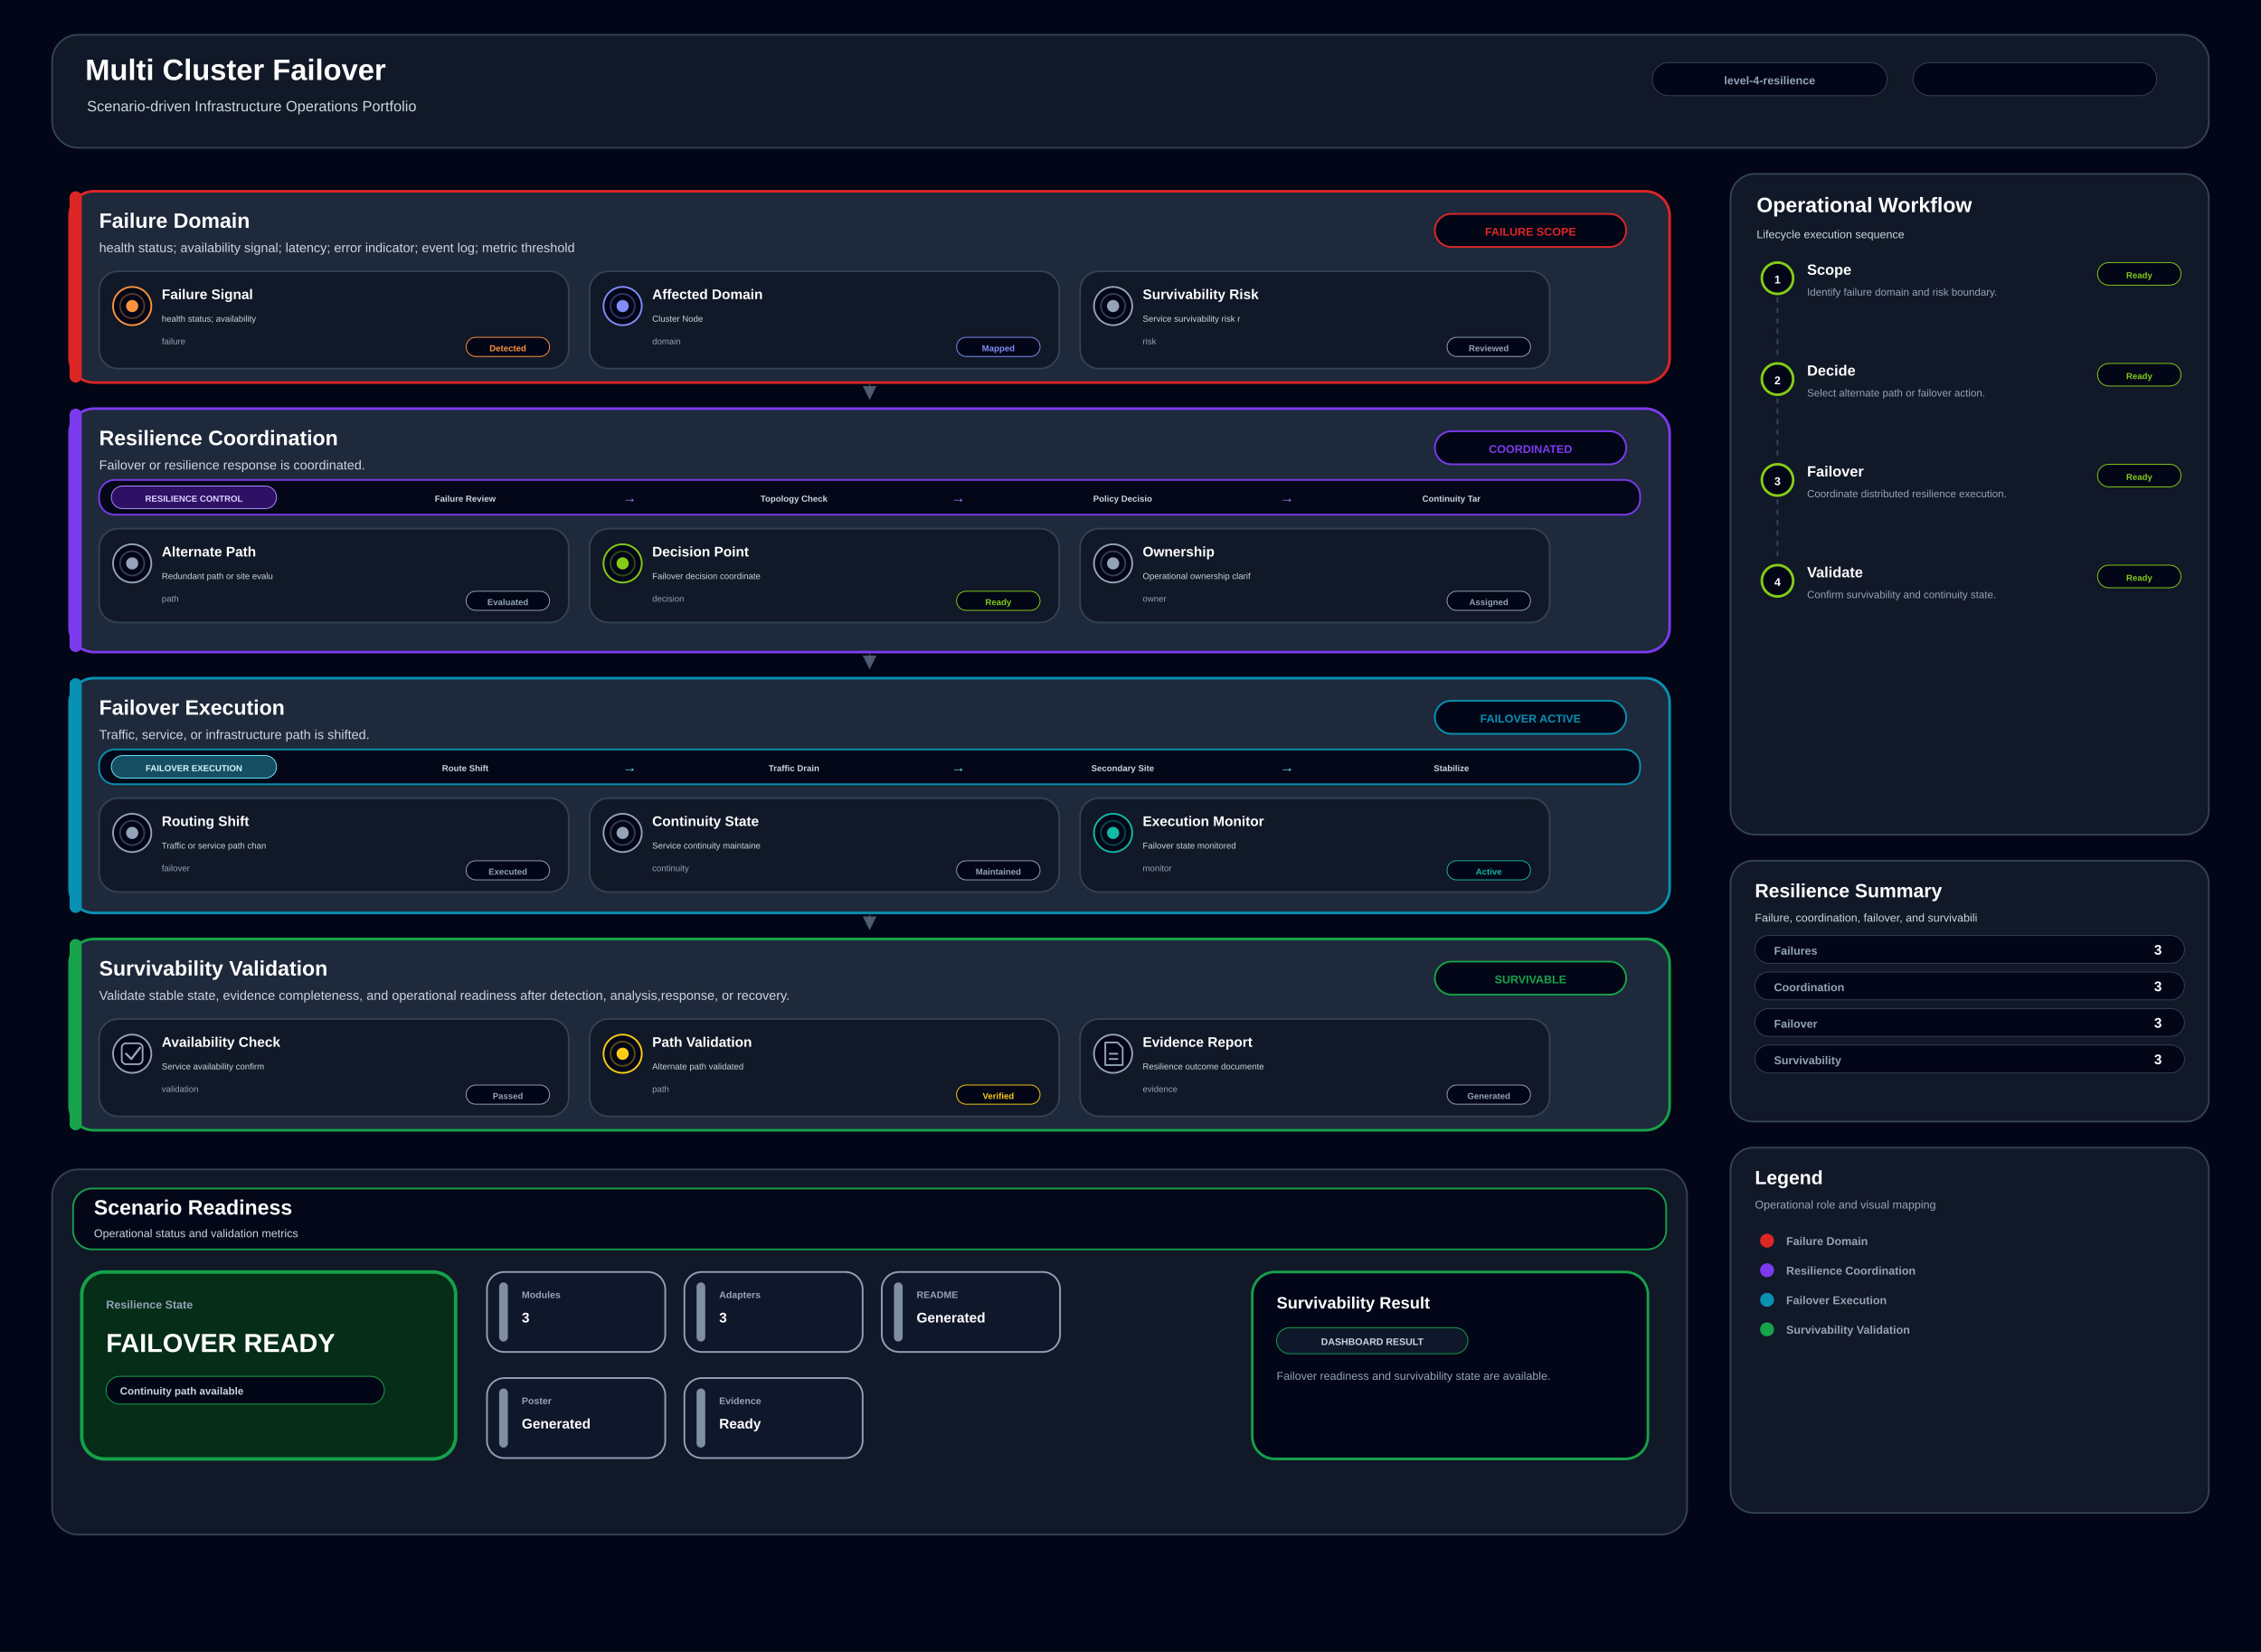
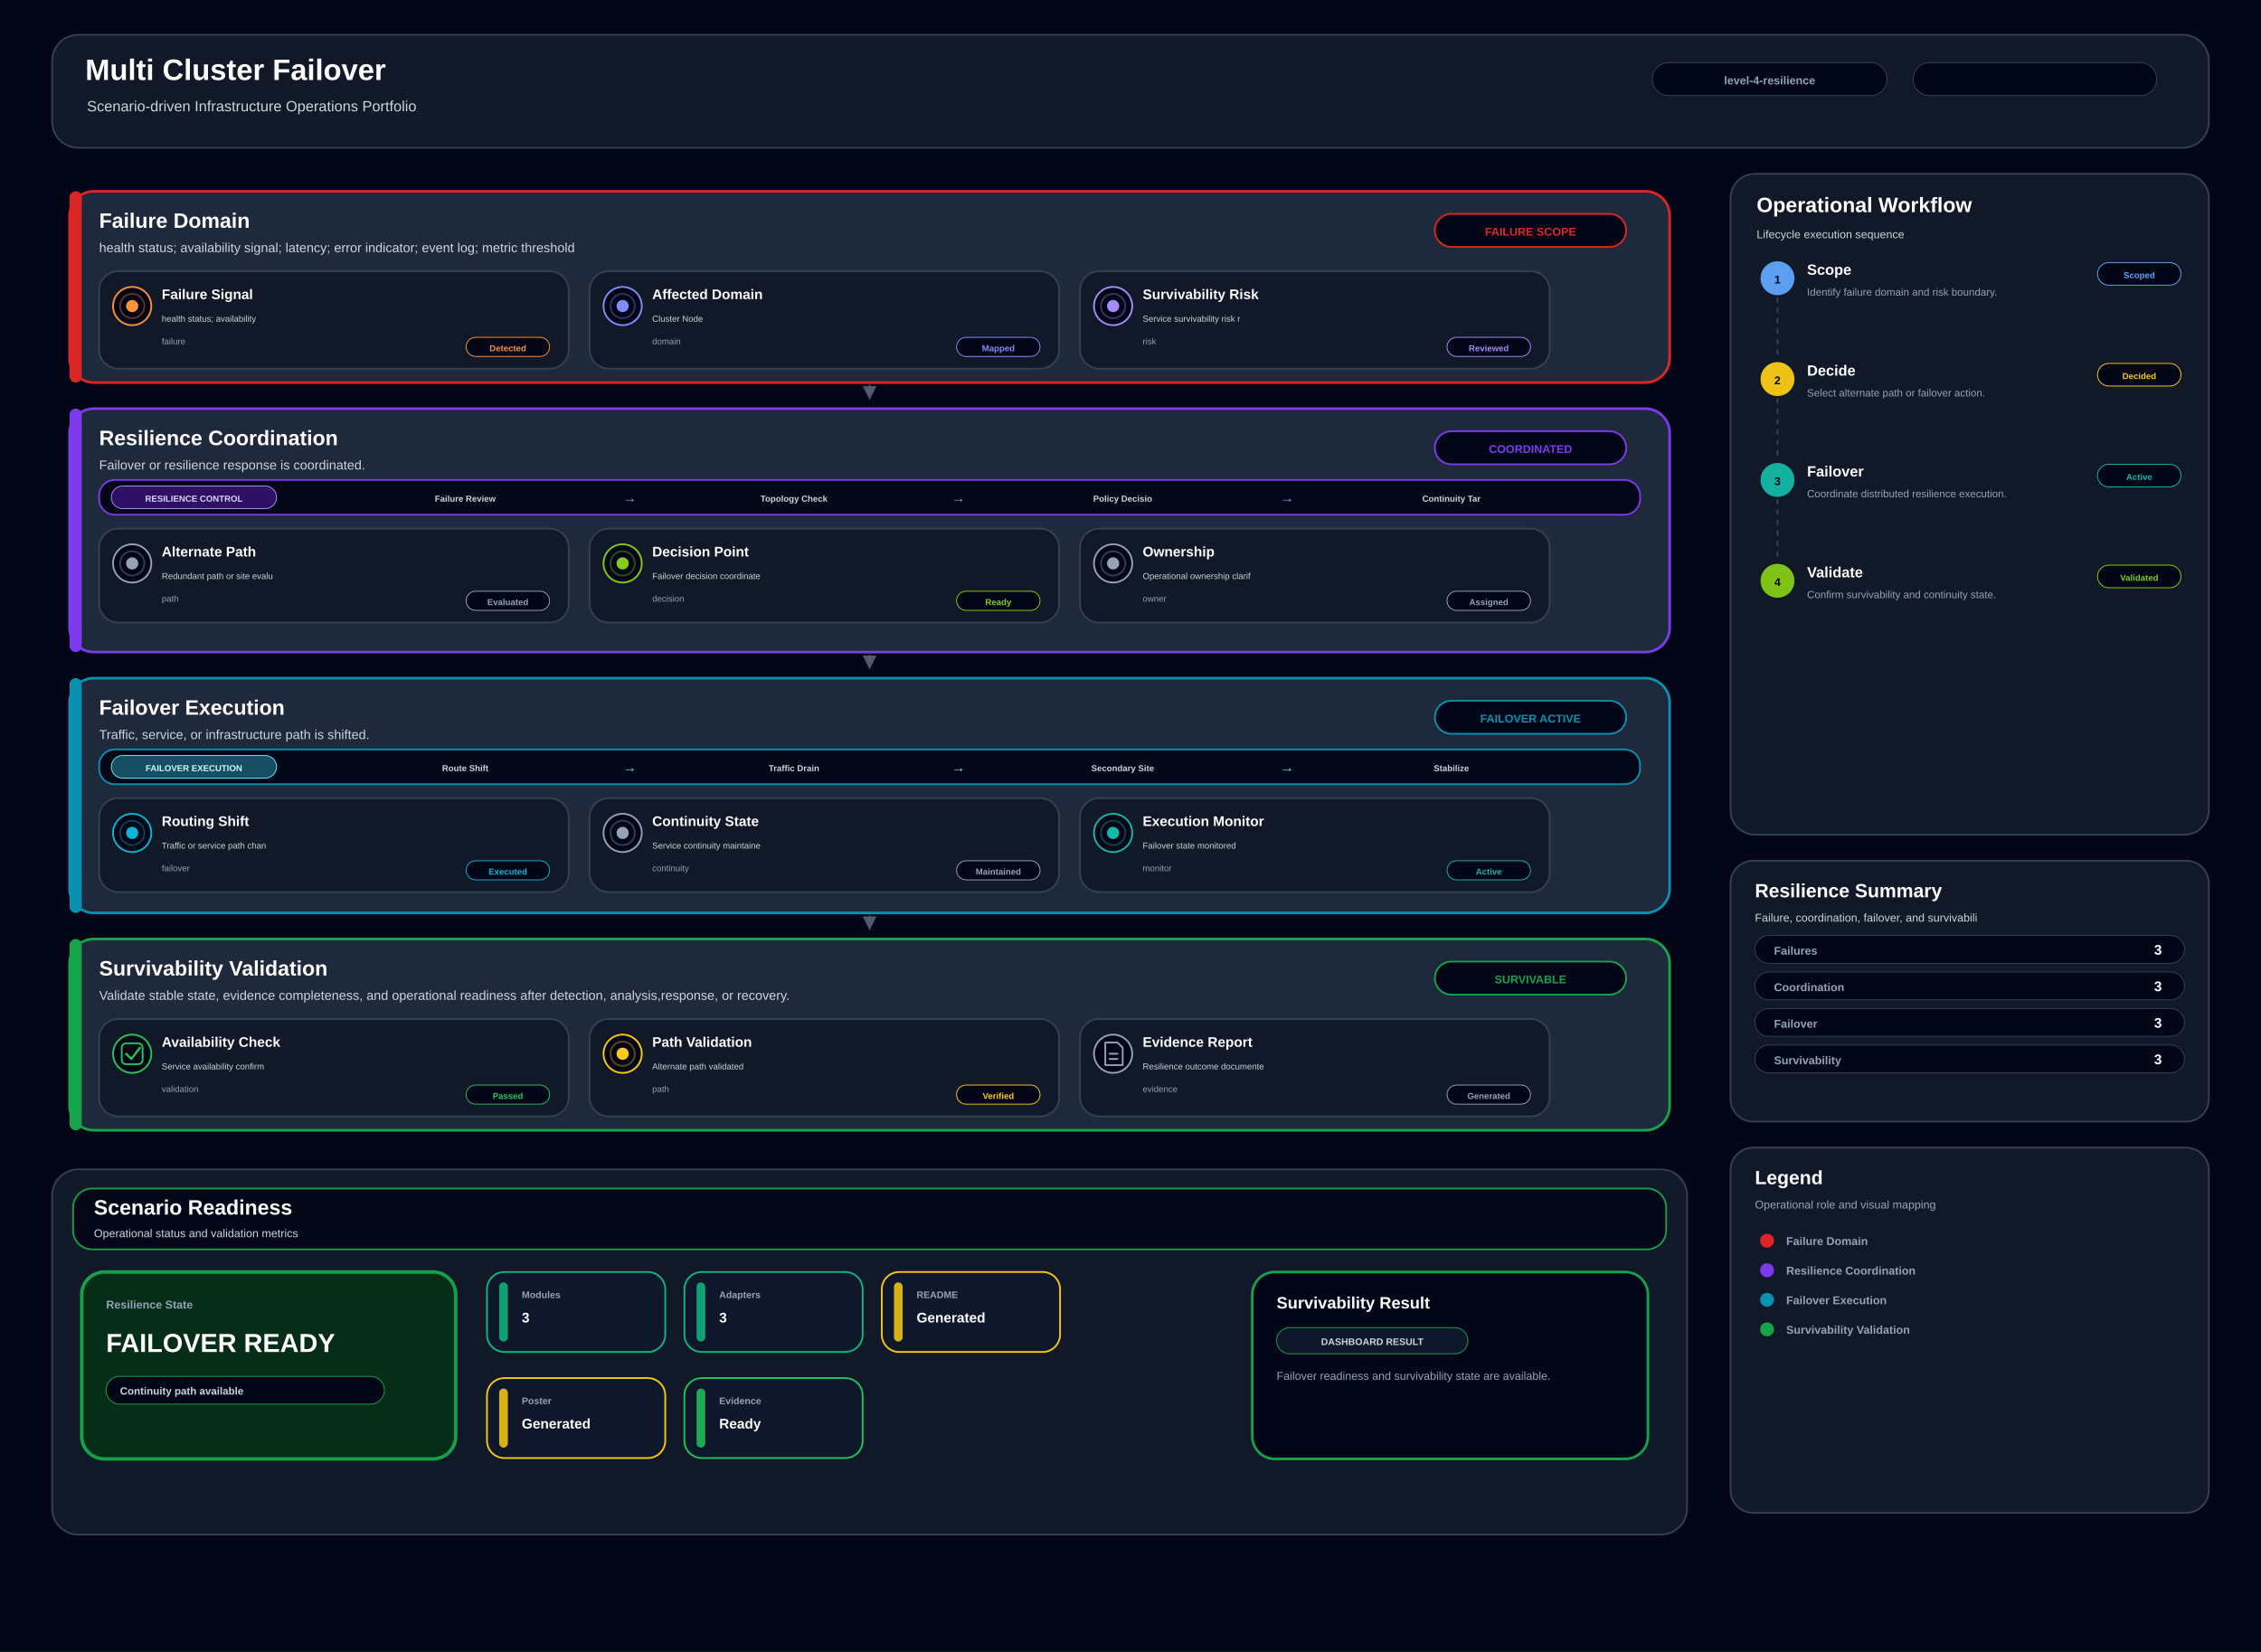
<svg xmlns="http://www.w3.org/2000/svg" width="2600" height="1900" viewBox="0 0 2600 1900" font-family="Arial, Helvetica, sans-serif">
  <style>text { font-family: Arial, Helvetica, sans-serif; letter-spacing: normal; word-spacing: normal; text-rendering: optimizeLegibility; font-kerning: normal; }</style>
  <style>text { font-family: Arial, Helvetica, sans-serif; letter-spacing: normal; word-spacing: normal; text-rendering: optimizeLegibility; font-kerning: normal; }</style>
  <rect width="2600" height="1900" fill="#020617" />
  <rect x="60" y="40" width="2480" height="130" rx="30" fill="#111827" stroke="#334155" stroke-width="2" />
  <text x="98" y="92" fill="#ffffff" font-size="34" font-weight="bold">Multi Cluster Failover</text>
  <text x="100" y="128" fill="#cbd5e1" font-size="17">Scenario-driven Infrastructure Operations Portfolio</text>
  <rect x="1900" y="72" width="270" height="38" rx="19" fill="#020617" stroke="#334155" stroke-width="1" />
  <text x="2035" y="97" fill="#94a3b8" font-size="13" text-anchor="middle" font-weight="bold">level-4-resilience</text>
  <rect x="2200" y="72" width="280" height="38" rx="19" fill="#020617" stroke="#334155" stroke-width="1" />
  <text x="2340" y="97" fill="#94a3b8" font-size="13" text-anchor="middle" font-weight="bold" />
  <rect x="80" y="220" width="1840" height="220" rx="28" fill="#1e293b" stroke="#dc2626" stroke-width="3" />
  <rect x="80" y="220" width="14" height="220" rx="7" fill="#dc2626" />
  <text x="114" y="262" fill="#ffffff" font-size="24" font-weight="bold">Failure Domain</text>
  <text x="114" y="290" fill="#cbd5e1" font-size="15">health status; availability signal; latency; error indicator; event log; metric threshold
</text>
  <rect x="1650" y="246" width="220" height="38" rx="19" fill="#020617" stroke="#dc2626" stroke-width="2" />
  <text x="1760" y="271" fill="#dc2626" font-size="13" text-anchor="middle" font-weight="bold">FAILURE SCOPE</text>
  <rect x="114" y="312" width="540" height="112" rx="22" fill="#111827" stroke="#334155" stroke-width="2" />
  <circle cx="152" cy="352" r="22" fill="#020617" stroke="#fb923c" stroke-width="2" />
  <circle cx="152" cy="352" r="7" fill="#fb923c" />
  <circle cx="152" cy="352" r="14" fill="none" stroke="#fb923c" stroke-width="2" opacity="0.35" />
  <text x="186" y="344" fill="#ffffff" font-size="16" font-weight="bold">Failure Signal</text>
  <text x="186" y="370" fill="#cbd5e1" font-size="10">health status; availability </text>
  <text x="186" y="396" fill="#94a3b8" font-size="10">failure</text>
  <rect x="536" y="388" width="96" height="22" rx="11" fill="#020617" stroke="#fb923c" stroke-width="1" />
  <text x="584" y="404" fill="#fb923c" font-size="10" text-anchor="middle" font-weight="bold">Detected</text>
  <rect x="678" y="312" width="540" height="112" rx="22" fill="#111827" stroke="#334155" stroke-width="2" />
  <circle cx="716" cy="352" r="22" fill="#020617" stroke="#818cf8" stroke-width="2" />
  <circle cx="716" cy="352" r="7" fill="#818cf8" />
  <circle cx="716" cy="352" r="14" fill="none" stroke="#818cf8" stroke-width="2" opacity="0.35" />
  <text x="750" y="344" fill="#ffffff" font-size="16" font-weight="bold">Affected Domain</text>
  <text x="750" y="370" fill="#cbd5e1" font-size="10">Cluster Node</text>
  <text x="750" y="396" fill="#94a3b8" font-size="10">domain</text>
  <rect x="1100" y="388" width="96" height="22" rx="11" fill="#020617" stroke="#818cf8" stroke-width="1" />
  <text x="1148" y="404" fill="#818cf8" font-size="10" text-anchor="middle" font-weight="bold">Mapped</text>
  <rect x="1242" y="312" width="540" height="112" rx="22" fill="#111827" stroke="#334155" stroke-width="2" />
-   <circle cx="1280" cy="352" r="22" fill="#020617" stroke="#94a3b8" stroke-width="2" />
-   <circle cx="1280" cy="352" r="7" fill="#94a3b8" />
-   <circle cx="1280" cy="352" r="14" fill="none" stroke="#94a3b8" stroke-width="2" opacity="0.35" />
+   <circle cx="1280" cy="352" r="22" fill="#020617" stroke="#a78bfa" stroke-width="2" />
+   <circle cx="1280" cy="352" r="7" fill="#a78bfa" />
+   <circle cx="1280" cy="352" r="14" fill="none" stroke="#a78bfa" stroke-width="2" opacity="0.35" />
  <text x="1314" y="344" fill="#ffffff" font-size="16" font-weight="bold">Survivability Risk</text>
  <text x="1314" y="370" fill="#cbd5e1" font-size="10">Service survivability risk r</text>
  <text x="1314" y="396" fill="#94a3b8" font-size="10">risk</text>
-   <rect x="1664" y="388" width="96" height="22" rx="11" fill="#020617" stroke="#94a3b8" stroke-width="1" />
-   <text x="1712" y="404" fill="#94a3b8" font-size="10" text-anchor="middle" font-weight="bold">Reviewed</text>
+   <rect x="1664" y="388" width="96" height="22" rx="11" fill="#020617" stroke="#a78bfa" stroke-width="1" />
+   <text x="1712" y="404" fill="#a78bfa" font-size="10" text-anchor="middle" font-weight="bold">Reviewed</text>
  <rect x="80" y="470" width="1840" height="280" rx="28" fill="#1e293b" stroke="#7c3aed" stroke-width="3" />
  <rect x="80" y="470" width="14" height="280" rx="7" fill="#7c3aed" />
  <text x="114" y="512" fill="#ffffff" font-size="24" font-weight="bold">Resilience Coordination</text>
  <text x="114" y="540" fill="#cbd5e1" font-size="15">Failover or resilience response is coordinated.</text>
  <rect x="1650" y="496" width="220" height="38" rx="19" fill="#020617" stroke="#7c3aed" stroke-width="2" />
  <text x="1760" y="521" fill="#7c3aed" font-size="13" text-anchor="middle" font-weight="bold">COORDINATED</text>
  <rect x="114" y="552" width="1772" height="40" rx="18" fill="#020617" stroke="#7c3aed" stroke-width="2" opacity="0.98" />
  <rect x="128" y="559" width="190" height="26" rx="13" fill="#2e1065" stroke="#a78bfa" stroke-width="1" />
  <text x="223.0" y="577" fill="#ddd6fe" font-size="10" text-anchor="middle" font-weight="bold">RESILIENCE CONTROL</text>
  <text x="535.0" y="577" fill="#cbd5e1" font-size="10" text-anchor="middle" font-weight="bold">Failure Review</text>
  <text x="724.0" y="578" fill="#a78bfa" font-size="16" text-anchor="middle" font-weight="bold">→</text>
  <text x="913.0" y="577" fill="#cbd5e1" font-size="10" text-anchor="middle" font-weight="bold">Topology Check</text>
  <text x="1102.0" y="578" fill="#a78bfa" font-size="16" text-anchor="middle" font-weight="bold">→</text>
  <text x="1291.0" y="577" fill="#cbd5e1" font-size="10" text-anchor="middle" font-weight="bold">Policy Decisio</text>
  <text x="1480.0" y="578" fill="#a78bfa" font-size="16" text-anchor="middle" font-weight="bold">→</text>
  <text x="1669.0" y="577" fill="#cbd5e1" font-size="10" text-anchor="middle" font-weight="bold">Continuity Tar</text>
  <rect x="114" y="608" width="540" height="108" rx="22" fill="#111827" stroke="#334155" stroke-width="2" />
  <circle cx="152" cy="648" r="22" fill="#020617" stroke="#94a3b8" stroke-width="2" />
  <circle cx="152" cy="648" r="7" fill="#94a3b8" />
  <circle cx="152" cy="648" r="14" fill="none" stroke="#94a3b8" stroke-width="2" opacity="0.35" />
  <text x="186" y="640" fill="#ffffff" font-size="16" font-weight="bold">Alternate Path</text>
  <text x="186" y="666" fill="#cbd5e1" font-size="10">Redundant path or site evalu</text>
  <text x="186" y="692" fill="#94a3b8" font-size="10">path</text>
  <rect x="536" y="680" width="96" height="22" rx="11" fill="#020617" stroke="#94a3b8" stroke-width="1" />
  <text x="584" y="696" fill="#94a3b8" font-size="10" text-anchor="middle" font-weight="bold">Evaluated</text>
  <rect x="678" y="608" width="540" height="108" rx="22" fill="#111827" stroke="#334155" stroke-width="2" />
  <circle cx="716" cy="648" r="22" fill="#020617" stroke="#84cc16" stroke-width="2" />
  <circle cx="716" cy="648" r="7" fill="#84cc16" />
  <circle cx="716" cy="648" r="14" fill="none" stroke="#84cc16" stroke-width="2" opacity="0.35" />
  <text x="750" y="640" fill="#ffffff" font-size="16" font-weight="bold">Decision Point</text>
  <text x="750" y="666" fill="#cbd5e1" font-size="10">Failover decision coordinate</text>
  <text x="750" y="692" fill="#94a3b8" font-size="10">decision</text>
  <rect x="1100" y="680" width="96" height="22" rx="11" fill="#020617" stroke="#84cc16" stroke-width="1" />
  <text x="1148" y="696" fill="#84cc16" font-size="10" text-anchor="middle" font-weight="bold">Ready</text>
  <rect x="1242" y="608" width="540" height="108" rx="22" fill="#111827" stroke="#334155" stroke-width="2" />
  <circle cx="1280" cy="648" r="22" fill="#020617" stroke="#94a3b8" stroke-width="2" />
  <circle cx="1280" cy="648" r="7" fill="#94a3b8" />
  <circle cx="1280" cy="648" r="14" fill="none" stroke="#94a3b8" stroke-width="2" opacity="0.35" />
  <text x="1314" y="640" fill="#ffffff" font-size="16" font-weight="bold">Ownership</text>
  <text x="1314" y="666" fill="#cbd5e1" font-size="10">Operational ownership clarif</text>
  <text x="1314" y="692" fill="#94a3b8" font-size="10">owner</text>
  <rect x="1664" y="680" width="96" height="22" rx="11" fill="#020617" stroke="#94a3b8" stroke-width="1" />
  <text x="1712" y="696" fill="#94a3b8" font-size="10" text-anchor="middle" font-weight="bold">Assigned</text>
  <rect x="80" y="780" width="1840" height="270" rx="28" fill="#1e293b" stroke="#0891b2" stroke-width="3" />
  <rect x="80" y="780" width="14" height="270" rx="7" fill="#0891b2" />
  <text x="114" y="822" fill="#ffffff" font-size="24" font-weight="bold">Failover Execution</text>
  <text x="114" y="850" fill="#cbd5e1" font-size="15">Traffic, service, or infrastructure path is shifted.</text>
  <rect x="1650" y="806" width="220" height="38" rx="19" fill="#020617" stroke="#0891b2" stroke-width="2" />
  <text x="1760" y="831" fill="#0891b2" font-size="13" text-anchor="middle" font-weight="bold">FAILOVER ACTIVE</text>
  <rect x="114" y="862" width="1772" height="40" rx="18" fill="#020617" stroke="#0891b2" stroke-width="2" opacity="0.98" />
  <rect x="128" y="869" width="190" height="26" rx="13" fill="#164e63" stroke="#67e8f9" stroke-width="1" />
  <text x="223.0" y="887" fill="#cffafe" font-size="10" text-anchor="middle" font-weight="bold">FAILOVER EXECUTION</text>
  <text x="535.0" y="887" fill="#cbd5e1" font-size="10" text-anchor="middle" font-weight="bold">Route Shift</text>
  <text x="724.0" y="888" fill="#67e8f9" font-size="16" text-anchor="middle" font-weight="bold">→</text>
  <text x="913.0" y="887" fill="#cbd5e1" font-size="10" text-anchor="middle" font-weight="bold">Traffic Drain</text>
  <text x="1102.0" y="888" fill="#67e8f9" font-size="16" text-anchor="middle" font-weight="bold">→</text>
  <text x="1291.0" y="887" fill="#cbd5e1" font-size="10" text-anchor="middle" font-weight="bold">Secondary Site</text>
  <text x="1480.0" y="888" fill="#67e8f9" font-size="16" text-anchor="middle" font-weight="bold">→</text>
  <text x="1669.0" y="887" fill="#cbd5e1" font-size="10" text-anchor="middle" font-weight="bold">Stabilize</text>
  <rect x="114" y="918" width="540" height="108" rx="22" fill="#111827" stroke="#334155" stroke-width="2" />
-   <circle cx="152" cy="958" r="22" fill="#020617" stroke="#94a3b8" stroke-width="2" />
-   <circle cx="152" cy="958" r="7" fill="#94a3b8" />
-   <circle cx="152" cy="958" r="14" fill="none" stroke="#94a3b8" stroke-width="2" opacity="0.35" />
+   <circle cx="152" cy="958" r="22" fill="#020617" stroke="#06b6d4" stroke-width="2" />
+   <circle cx="152" cy="958" r="7" fill="#06b6d4" />
+   <circle cx="152" cy="958" r="14" fill="none" stroke="#06b6d4" stroke-width="2" opacity="0.35" />
  <text x="186" y="950" fill="#ffffff" font-size="16" font-weight="bold">Routing Shift</text>
  <text x="186" y="976" fill="#cbd5e1" font-size="10">Traffic or service path chan</text>
  <text x="186" y="1002" fill="#94a3b8" font-size="10">failover</text>
-   <rect x="536" y="990" width="96" height="22" rx="11" fill="#020617" stroke="#94a3b8" stroke-width="1" />
-   <text x="584" y="1006" fill="#94a3b8" font-size="10" text-anchor="middle" font-weight="bold">Executed</text>
+   <rect x="536" y="990" width="96" height="22" rx="11" fill="#020617" stroke="#06b6d4" stroke-width="1" />
+   <text x="584" y="1006" fill="#06b6d4" font-size="10" text-anchor="middle" font-weight="bold">Executed</text>
  <rect x="678" y="918" width="540" height="108" rx="22" fill="#111827" stroke="#334155" stroke-width="2" />
  <circle cx="716" cy="958" r="22" fill="#020617" stroke="#94a3b8" stroke-width="2" />
  <circle cx="716" cy="958" r="7" fill="#94a3b8" />
  <circle cx="716" cy="958" r="14" fill="none" stroke="#94a3b8" stroke-width="2" opacity="0.35" />
  <text x="750" y="950" fill="#ffffff" font-size="16" font-weight="bold">Continuity State</text>
  <text x="750" y="976" fill="#cbd5e1" font-size="10">Service continuity maintaine</text>
  <text x="750" y="1002" fill="#94a3b8" font-size="10">continuity</text>
  <rect x="1100" y="990" width="96" height="22" rx="11" fill="#020617" stroke="#94a3b8" stroke-width="1" />
  <text x="1148" y="1006" fill="#94a3b8" font-size="10" text-anchor="middle" font-weight="bold">Maintained</text>
  <rect x="1242" y="918" width="540" height="108" rx="22" fill="#111827" stroke="#334155" stroke-width="2" />
  <circle cx="1280" cy="958" r="22" fill="#020617" stroke="#14b8a6" stroke-width="2" />
  <circle cx="1280" cy="958" r="7" fill="#14b8a6" />
  <circle cx="1280" cy="958" r="14" fill="none" stroke="#14b8a6" stroke-width="2" opacity="0.35" />
  <text x="1314" y="950" fill="#ffffff" font-size="16" font-weight="bold">Execution Monitor</text>
  <text x="1314" y="976" fill="#cbd5e1" font-size="10">Failover state monitored</text>
  <text x="1314" y="1002" fill="#94a3b8" font-size="10">monitor</text>
  <rect x="1664" y="990" width="96" height="22" rx="11" fill="#020617" stroke="#14b8a6" stroke-width="1" />
  <text x="1712" y="1006" fill="#14b8a6" font-size="10" text-anchor="middle" font-weight="bold">Active</text>
  <rect x="80" y="1080" width="1840" height="220" rx="28" fill="#1e293b" stroke="#16a34a" stroke-width="3" />
  <rect x="80" y="1080" width="14" height="220" rx="7" fill="#16a34a" />
  <text x="114" y="1122" fill="#ffffff" font-size="24" font-weight="bold">Survivability Validation</text>
  <text x="114" y="1150" fill="#cbd5e1" font-size="15">Validate stable state, evidence completeness, and operational readiness after detection, analysis,
response, or recovery.
</text>
  <rect x="1650" y="1106" width="220" height="38" rx="19" fill="#020617" stroke="#16a34a" stroke-width="2" />
  <text x="1760" y="1131" fill="#16a34a" font-size="13" text-anchor="middle" font-weight="bold">SURVIVABLE</text>
  <rect x="114" y="1172" width="540" height="112" rx="22" fill="#111827" stroke="#334155" stroke-width="2" />
-   <circle cx="152" cy="1212" r="22" fill="#020617" stroke="#94a3b8" stroke-width="2" />
-   <rect x="140" y="1200" width="24" height="24" rx="5" fill="none" stroke="#94a3b8" stroke-width="2" />
-   <polyline points="145,1212 151,1218 161,1205" fill="none" stroke="#94a3b8" stroke-width="2.5" stroke-linecap="round" stroke-linejoin="round" />
+   <circle cx="152" cy="1212" r="22" fill="#020617" stroke="#22c55e" stroke-width="2" />
+   <rect x="140" y="1200" width="24" height="24" rx="5" fill="none" stroke="#22c55e" stroke-width="2" />
+   <polyline points="145,1212 151,1218 161,1205" fill="none" stroke="#22c55e" stroke-width="2.5" stroke-linecap="round" stroke-linejoin="round" />
  <text x="186" y="1204" fill="#ffffff" font-size="16" font-weight="bold">Availability Check</text>
  <text x="186" y="1230" fill="#cbd5e1" font-size="10">Service availability confirm</text>
  <text x="186" y="1256" fill="#94a3b8" font-size="10">validation</text>
-   <rect x="536" y="1248" width="96" height="22" rx="11" fill="#020617" stroke="#94a3b8" stroke-width="1" />
-   <text x="584" y="1264" fill="#94a3b8" font-size="10" text-anchor="middle" font-weight="bold">Passed</text>
+   <rect x="536" y="1248" width="96" height="22" rx="11" fill="#020617" stroke="#22c55e" stroke-width="1" />
+   <text x="584" y="1264" fill="#22c55e" font-size="10" text-anchor="middle" font-weight="bold">Passed</text>
  <rect x="678" y="1172" width="540" height="112" rx="22" fill="#111827" stroke="#334155" stroke-width="2" />
  <circle cx="716" cy="1212" r="22" fill="#020617" stroke="#facc15" stroke-width="2" />
  <circle cx="716" cy="1212" r="7" fill="#facc15" />
  <circle cx="716" cy="1212" r="14" fill="none" stroke="#facc15" stroke-width="2" opacity="0.35" />
  <text x="750" y="1204" fill="#ffffff" font-size="16" font-weight="bold">Path Validation</text>
  <text x="750" y="1230" fill="#cbd5e1" font-size="10">Alternate path validated</text>
  <text x="750" y="1256" fill="#94a3b8" font-size="10">path</text>
  <rect x="1100" y="1248" width="96" height="22" rx="11" fill="#020617" stroke="#facc15" stroke-width="1" />
  <text x="1148" y="1264" fill="#facc15" font-size="10" text-anchor="middle" font-weight="bold">Verified</text>
  <rect x="1242" y="1172" width="540" height="112" rx="22" fill="#111827" stroke="#334155" stroke-width="2" />
  <circle cx="1280" cy="1212" r="22" fill="#020617" stroke="#94a3b8" stroke-width="2" />
  <polygon points="1271,1199 1285,1199 1291,1205 1291,1225 1271,1225" fill="none" stroke="#94a3b8" stroke-width="2" stroke-linejoin="round" />
  <line x1="1276" y1="1212" x2="1285" y2="1212" stroke="#94a3b8" stroke-width="2" stroke-linecap="round" />
  <line x1="1276" y1="1218" x2="1285" y2="1218" stroke="#94a3b8" stroke-width="2" stroke-linecap="round" />
  <text x="1314" y="1204" fill="#ffffff" font-size="16" font-weight="bold">Evidence Report</text>
  <text x="1314" y="1230" fill="#cbd5e1" font-size="10">Resilience outcome documente</text>
  <text x="1314" y="1256" fill="#94a3b8" font-size="10">evidence</text>
  <rect x="1664" y="1248" width="96" height="22" rx="11" fill="#020617" stroke="#94a3b8" stroke-width="1" />
  <text x="1712" y="1264" fill="#94a3b8" font-size="10" text-anchor="middle" font-weight="bold">Generated</text>
  <line x1="1000.0" y1="450" x2="1000.0" y2="442" stroke="#475569" stroke-width="2" stroke-linecap="round" stroke-dasharray="8 8" opacity="0.55" />
  <polygon points="992.0,444 1008.0,444 1000.0,460" fill="#64748b" opacity="0.75" />
  <line x1="1000.0" y1="760" x2="1000.0" y2="752" stroke="#475569" stroke-width="2" stroke-linecap="round" stroke-dasharray="8 8" opacity="0.55" />
  <polygon points="992.0,754 1008.0,754 1000.0,770" fill="#64748b" opacity="0.75" />
  <line x1="1000.0" y1="1060" x2="1000.0" y2="1052" stroke="#475569" stroke-width="2" stroke-linecap="round" stroke-dasharray="8 8" opacity="0.55" />
  <polygon points="992.0,1054 1008.0,1054 1000.0,1070" fill="#64748b" opacity="0.75" />
  <rect x="1990" y="200" width="550" height="760" rx="28" fill="#111827" stroke="#334155" stroke-width="2" />
  <text x="2020" y="244" fill="#ffffff" font-size="24" font-weight="bold">Operational Workflow</text>
  <text x="2020" y="274" fill="#cbd5e1" font-size="13">Lifecycle execution sequence</text>
-   <circle cx="2044" cy="320" r="18" fill="#020617" stroke="#84cc16" stroke-width="3" />
-   <text x="2044" y="326" fill="#ffffff" font-size="13" text-anchor="middle" font-weight="bold">1</text>
+   <circle cx="2044" cy="320" r="18" fill="#60a5fa" stroke="#60a5fa" stroke-width="3" opacity="0.95" />
+   <text x="2044" y="326" fill="#020617" font-size="13" text-anchor="middle" font-weight="bold">1</text>
  <text x="2078" y="316" fill="#ffffff" font-size="17" font-weight="bold">Scope</text>
  <text x="2078" y="340" fill="#94a3b8" font-size="12">Identify failure domain and risk boundary.</text>
-   <rect x="2412" y="302" width="96" height="26" rx="13" fill="#020617" stroke="#84cc16" stroke-width="1" />
-   <text x="2460" y="320" fill="#84cc16" font-size="10" text-anchor="middle" font-weight="bold">Ready</text>
+   <rect x="2412" y="302" width="96" height="26" rx="13" fill="#020617" stroke="#60a5fa" stroke-width="1" />
+   <text x="2460" y="320" fill="#60a5fa" font-size="10" text-anchor="middle" font-weight="bold">Scoped</text>
  <line x1="2044" y1="342" x2="2044" y2="412" stroke="#475569" stroke-width="2" stroke-dasharray="6 6" opacity="0.7" />
-   <circle cx="2044" cy="436" r="18" fill="#020617" stroke="#84cc16" stroke-width="3" />
-   <text x="2044" y="442" fill="#ffffff" font-size="13" text-anchor="middle" font-weight="bold">2</text>
+   <circle cx="2044" cy="436" r="18" fill="#facc15" stroke="#facc15" stroke-width="3" opacity="0.95" />
+   <text x="2044" y="442" fill="#020617" font-size="13" text-anchor="middle" font-weight="bold">2</text>
  <text x="2078" y="432" fill="#ffffff" font-size="17" font-weight="bold">Decide</text>
  <text x="2078" y="456" fill="#94a3b8" font-size="12">Select alternate path or failover action.</text>
-   <rect x="2412" y="418" width="96" height="26" rx="13" fill="#020617" stroke="#84cc16" stroke-width="1" />
-   <text x="2460" y="436" fill="#84cc16" font-size="10" text-anchor="middle" font-weight="bold">Ready</text>
+   <rect x="2412" y="418" width="96" height="26" rx="13" fill="#020617" stroke="#facc15" stroke-width="1" />
+   <text x="2460" y="436" fill="#facc15" font-size="10" text-anchor="middle" font-weight="bold">Decided</text>
  <line x1="2044" y1="458" x2="2044" y2="528" stroke="#475569" stroke-width="2" stroke-dasharray="6 6" opacity="0.7" />
-   <circle cx="2044" cy="552" r="18" fill="#020617" stroke="#84cc16" stroke-width="3" />
-   <text x="2044" y="558" fill="#ffffff" font-size="13" text-anchor="middle" font-weight="bold">3</text>
+   <circle cx="2044" cy="552" r="18" fill="#14b8a6" stroke="#14b8a6" stroke-width="3" opacity="0.95" />
+   <text x="2044" y="558" fill="#020617" font-size="13" text-anchor="middle" font-weight="bold">3</text>
  <text x="2078" y="548" fill="#ffffff" font-size="17" font-weight="bold">Failover</text>
  <text x="2078" y="572" fill="#94a3b8" font-size="12">Coordinate distributed resilience execution.</text>
-   <rect x="2412" y="534" width="96" height="26" rx="13" fill="#020617" stroke="#84cc16" stroke-width="1" />
-   <text x="2460" y="552" fill="#84cc16" font-size="10" text-anchor="middle" font-weight="bold">Ready</text>
+   <rect x="2412" y="534" width="96" height="26" rx="13" fill="#020617" stroke="#14b8a6" stroke-width="1" />
+   <text x="2460" y="552" fill="#14b8a6" font-size="10" text-anchor="middle" font-weight="bold">Active</text>
  <line x1="2044" y1="574" x2="2044" y2="644" stroke="#475569" stroke-width="2" stroke-dasharray="6 6" opacity="0.7" />
-   <circle cx="2044" cy="668" r="18" fill="#020617" stroke="#84cc16" stroke-width="3" />
-   <text x="2044" y="674" fill="#ffffff" font-size="13" text-anchor="middle" font-weight="bold">4</text>
+   <circle cx="2044" cy="668" r="18" fill="#84cc16" stroke="#84cc16" stroke-width="3" opacity="0.95" />
+   <text x="2044" y="674" fill="#020617" font-size="13" text-anchor="middle" font-weight="bold">4</text>
  <text x="2078" y="664" fill="#ffffff" font-size="17" font-weight="bold">Validate</text>
  <text x="2078" y="688" fill="#94a3b8" font-size="12">Confirm survivability and continuity state.</text>
  <rect x="2412" y="650" width="96" height="26" rx="13" fill="#020617" stroke="#84cc16" stroke-width="1" />
-   <text x="2460" y="668" fill="#84cc16" font-size="10" text-anchor="middle" font-weight="bold">Ready</text>
+   <text x="2460" y="668" fill="#84cc16" font-size="10" text-anchor="middle" font-weight="bold">Validated</text>
  <rect x="1990" y="990" width="550" height="300" rx="26" fill="#111827" stroke="#334155" stroke-width="2" />
  <text x="2018" y="1032" fill="#ffffff" font-size="22" font-weight="bold">Resilience Summary</text>
  <text x="2018" y="1060" fill="#cbd5e1" font-size="13">Failure, coordination, failover, and survivabili</text>
  <rect x="2018" y="1076" width="494" height="32" rx="16" fill="#020617" stroke="#334155" stroke-width="1" />
  <text x="2040" y="1098" fill="#94a3b8" font-size="13" font-weight="bold">Failures</text>
  <text x="2486" y="1098" fill="#ffffff" font-size="16" text-anchor="end" font-weight="bold">3</text>
  <rect x="2018" y="1118" width="494" height="32" rx="16" fill="#020617" stroke="#334155" stroke-width="1" />
  <text x="2040" y="1140" fill="#94a3b8" font-size="13" font-weight="bold">Coordination</text>
  <text x="2486" y="1140" fill="#ffffff" font-size="16" text-anchor="end" font-weight="bold">3</text>
  <rect x="2018" y="1160" width="494" height="32" rx="16" fill="#020617" stroke="#334155" stroke-width="1" />
  <text x="2040" y="1182" fill="#94a3b8" font-size="13" font-weight="bold">Failover</text>
  <text x="2486" y="1182" fill="#ffffff" font-size="16" text-anchor="end" font-weight="bold">3</text>
  <rect x="2018" y="1202" width="494" height="32" rx="16" fill="#020617" stroke="#334155" stroke-width="1" />
  <text x="2040" y="1224" fill="#94a3b8" font-size="13" font-weight="bold">Survivability</text>
  <text x="2486" y="1224" fill="#ffffff" font-size="16" text-anchor="end" font-weight="bold">3</text>
  <rect x="60" y="1345" width="1880" height="420" rx="30" fill="#111827" stroke="#334155" stroke-width="2" />
  <rect x="84" y="1367" width="1832" height="70" rx="22" fill="#020617" stroke="#16a34a" stroke-width="2" opacity="0.96" />
  <text x="108" y="1397" fill="#ffffff" font-size="24" font-weight="bold">Scenario Readiness</text>
  <text x="108" y="1423" fill="#cbd5e1" font-size="13">Operational status and validation metrics</text>
  <rect x="94" y="1463" width="430" height="215" rx="26" fill="#052e16" stroke="#16a34a" stroke-width="4" opacity="0.98" />
  <text x="122" y="1505" fill="#94a3b8" font-size="13" font-weight="bold">Resilience State</text>
  <text x="122" y="1555" fill="#ffffff" font-size="30" font-weight="bold">FAILOVER READY</text>
  <rect x="122" y="1583" width="320" height="32" rx="16" fill="#020617" stroke="#16a34a" stroke-width="1" />
  <text x="138" y="1604" fill="#cbd5e1" font-size="12" font-weight="bold">Continuity path available</text>
-   <rect x="560" y="1463" width="205" height="92" rx="20" fill="#0f172a" stroke="#94a3b8" stroke-width="2" opacity="0.98" />
-   <rect x="574" y="1475" width="10" height="68" rx="5" fill="#94a3b8" opacity="0.85" />
+   <rect x="560" y="1463" width="205" height="92" rx="20" fill="#0f172a" stroke="#10b981" stroke-width="2" opacity="0.98" />
+   <rect x="574" y="1475" width="10" height="68" rx="5" fill="#10b981" opacity="0.85" />
  <text x="600" y="1493" fill="#94a3b8" font-size="11" font-weight="bold">Modules</text>
  <text x="600" y="1521" fill="#ffffff" font-size="16" font-weight="bold">3</text>
-   <rect x="787" y="1463" width="205" height="92" rx="20" fill="#0f172a" stroke="#94a3b8" stroke-width="2" opacity="0.98" />
-   <rect x="801" y="1475" width="10" height="68" rx="5" fill="#94a3b8" opacity="0.85" />
+   <rect x="787" y="1463" width="205" height="92" rx="20" fill="#0f172a" stroke="#10b981" stroke-width="2" opacity="0.98" />
+   <rect x="801" y="1475" width="10" height="68" rx="5" fill="#10b981" opacity="0.85" />
  <text x="827" y="1493" fill="#94a3b8" font-size="11" font-weight="bold">Adapters</text>
  <text x="827" y="1521" fill="#ffffff" font-size="16" font-weight="bold">3</text>
-   <rect x="1014" y="1463" width="205" height="92" rx="20" fill="#0f172a" stroke="#94a3b8" stroke-width="2" opacity="0.98" />
-   <rect x="1028" y="1475" width="10" height="68" rx="5" fill="#94a3b8" opacity="0.85" />
+   <rect x="1014" y="1463" width="205" height="92" rx="20" fill="#0f172a" stroke="#facc15" stroke-width="2" opacity="0.98" />
+   <rect x="1028" y="1475" width="10" height="68" rx="5" fill="#facc15" opacity="0.85" />
  <text x="1054" y="1493" fill="#94a3b8" font-size="11" font-weight="bold">README</text>
  <text x="1054" y="1521" fill="#ffffff" font-size="16" font-weight="bold">Generated</text>
-   <rect x="560" y="1585" width="205" height="92" rx="20" fill="#0f172a" stroke="#94a3b8" stroke-width="2" opacity="0.98" />
-   <rect x="574" y="1597" width="10" height="68" rx="5" fill="#94a3b8" opacity="0.85" />
+   <rect x="560" y="1585" width="205" height="92" rx="20" fill="#0f172a" stroke="#facc15" stroke-width="2" opacity="0.98" />
+   <rect x="574" y="1597" width="10" height="68" rx="5" fill="#facc15" opacity="0.85" />
  <text x="600" y="1615" fill="#94a3b8" font-size="11" font-weight="bold">Poster</text>
  <text x="600" y="1643" fill="#ffffff" font-size="16" font-weight="bold">Generated</text>
-   <rect x="787" y="1585" width="205" height="92" rx="20" fill="#0f172a" stroke="#94a3b8" stroke-width="2" opacity="0.98" />
-   <rect x="801" y="1597" width="10" height="68" rx="5" fill="#94a3b8" opacity="0.85" />
+   <rect x="787" y="1585" width="205" height="92" rx="20" fill="#0f172a" stroke="#22c55e" stroke-width="2" opacity="0.98" />
+   <rect x="801" y="1597" width="10" height="68" rx="5" fill="#22c55e" opacity="0.85" />
  <text x="827" y="1615" fill="#94a3b8" font-size="11" font-weight="bold">Evidence</text>
  <text x="827" y="1643" fill="#ffffff" font-size="16" font-weight="bold">Ready</text>
  <rect x="1440" y="1463" width="455" height="215" rx="26" fill="#020617" stroke="#16a34a" stroke-width="3" opacity="0.98" />
  <text x="1468" y="1505" fill="#ffffff" font-size="19" font-weight="bold">Survivability Result</text>
  <rect x="1468" y="1527" width="220" height="30" rx="15" fill="#0f172a" stroke="#16a34a" stroke-width="1" />
  <text x="1578" y="1547" fill="#cbd5e1" font-size="11" text-anchor="middle" font-weight="bold">DASHBOARD RESULT</text>
  <text x="1468" y="1587" fill="#94a3b8" font-size="13">Failover readiness and survivability state are available.</text>
  <rect x="1990" y="1320" width="550" height="420" rx="26" fill="#111827" stroke="#334155" stroke-width="2" />
  <text x="2018" y="1362" fill="#ffffff" font-size="22" font-weight="bold">Legend</text>
  <text x="2018" y="1390" fill="#94a3b8" font-size="13">Operational role and visual mapping</text>
  <circle cx="2032" cy="1427" r="8" fill="#dc2626" />
  <text x="2054" y="1432" fill="#94a3b8" font-size="13" font-weight="bold">Failure Domain</text>
  <circle cx="2032" cy="1461" r="8" fill="#7c3aed" />
  <text x="2054" y="1466" fill="#94a3b8" font-size="13" font-weight="bold">Resilience Coordination</text>
  <circle cx="2032" cy="1495" r="8" fill="#0891b2" />
  <text x="2054" y="1500" fill="#94a3b8" font-size="13" font-weight="bold">Failover Execution</text>
  <circle cx="2032" cy="1529" r="8" fill="#16a34a" />
  <text x="2054" y="1534" fill="#94a3b8" font-size="13" font-weight="bold">Survivability Validation</text>
</svg>
